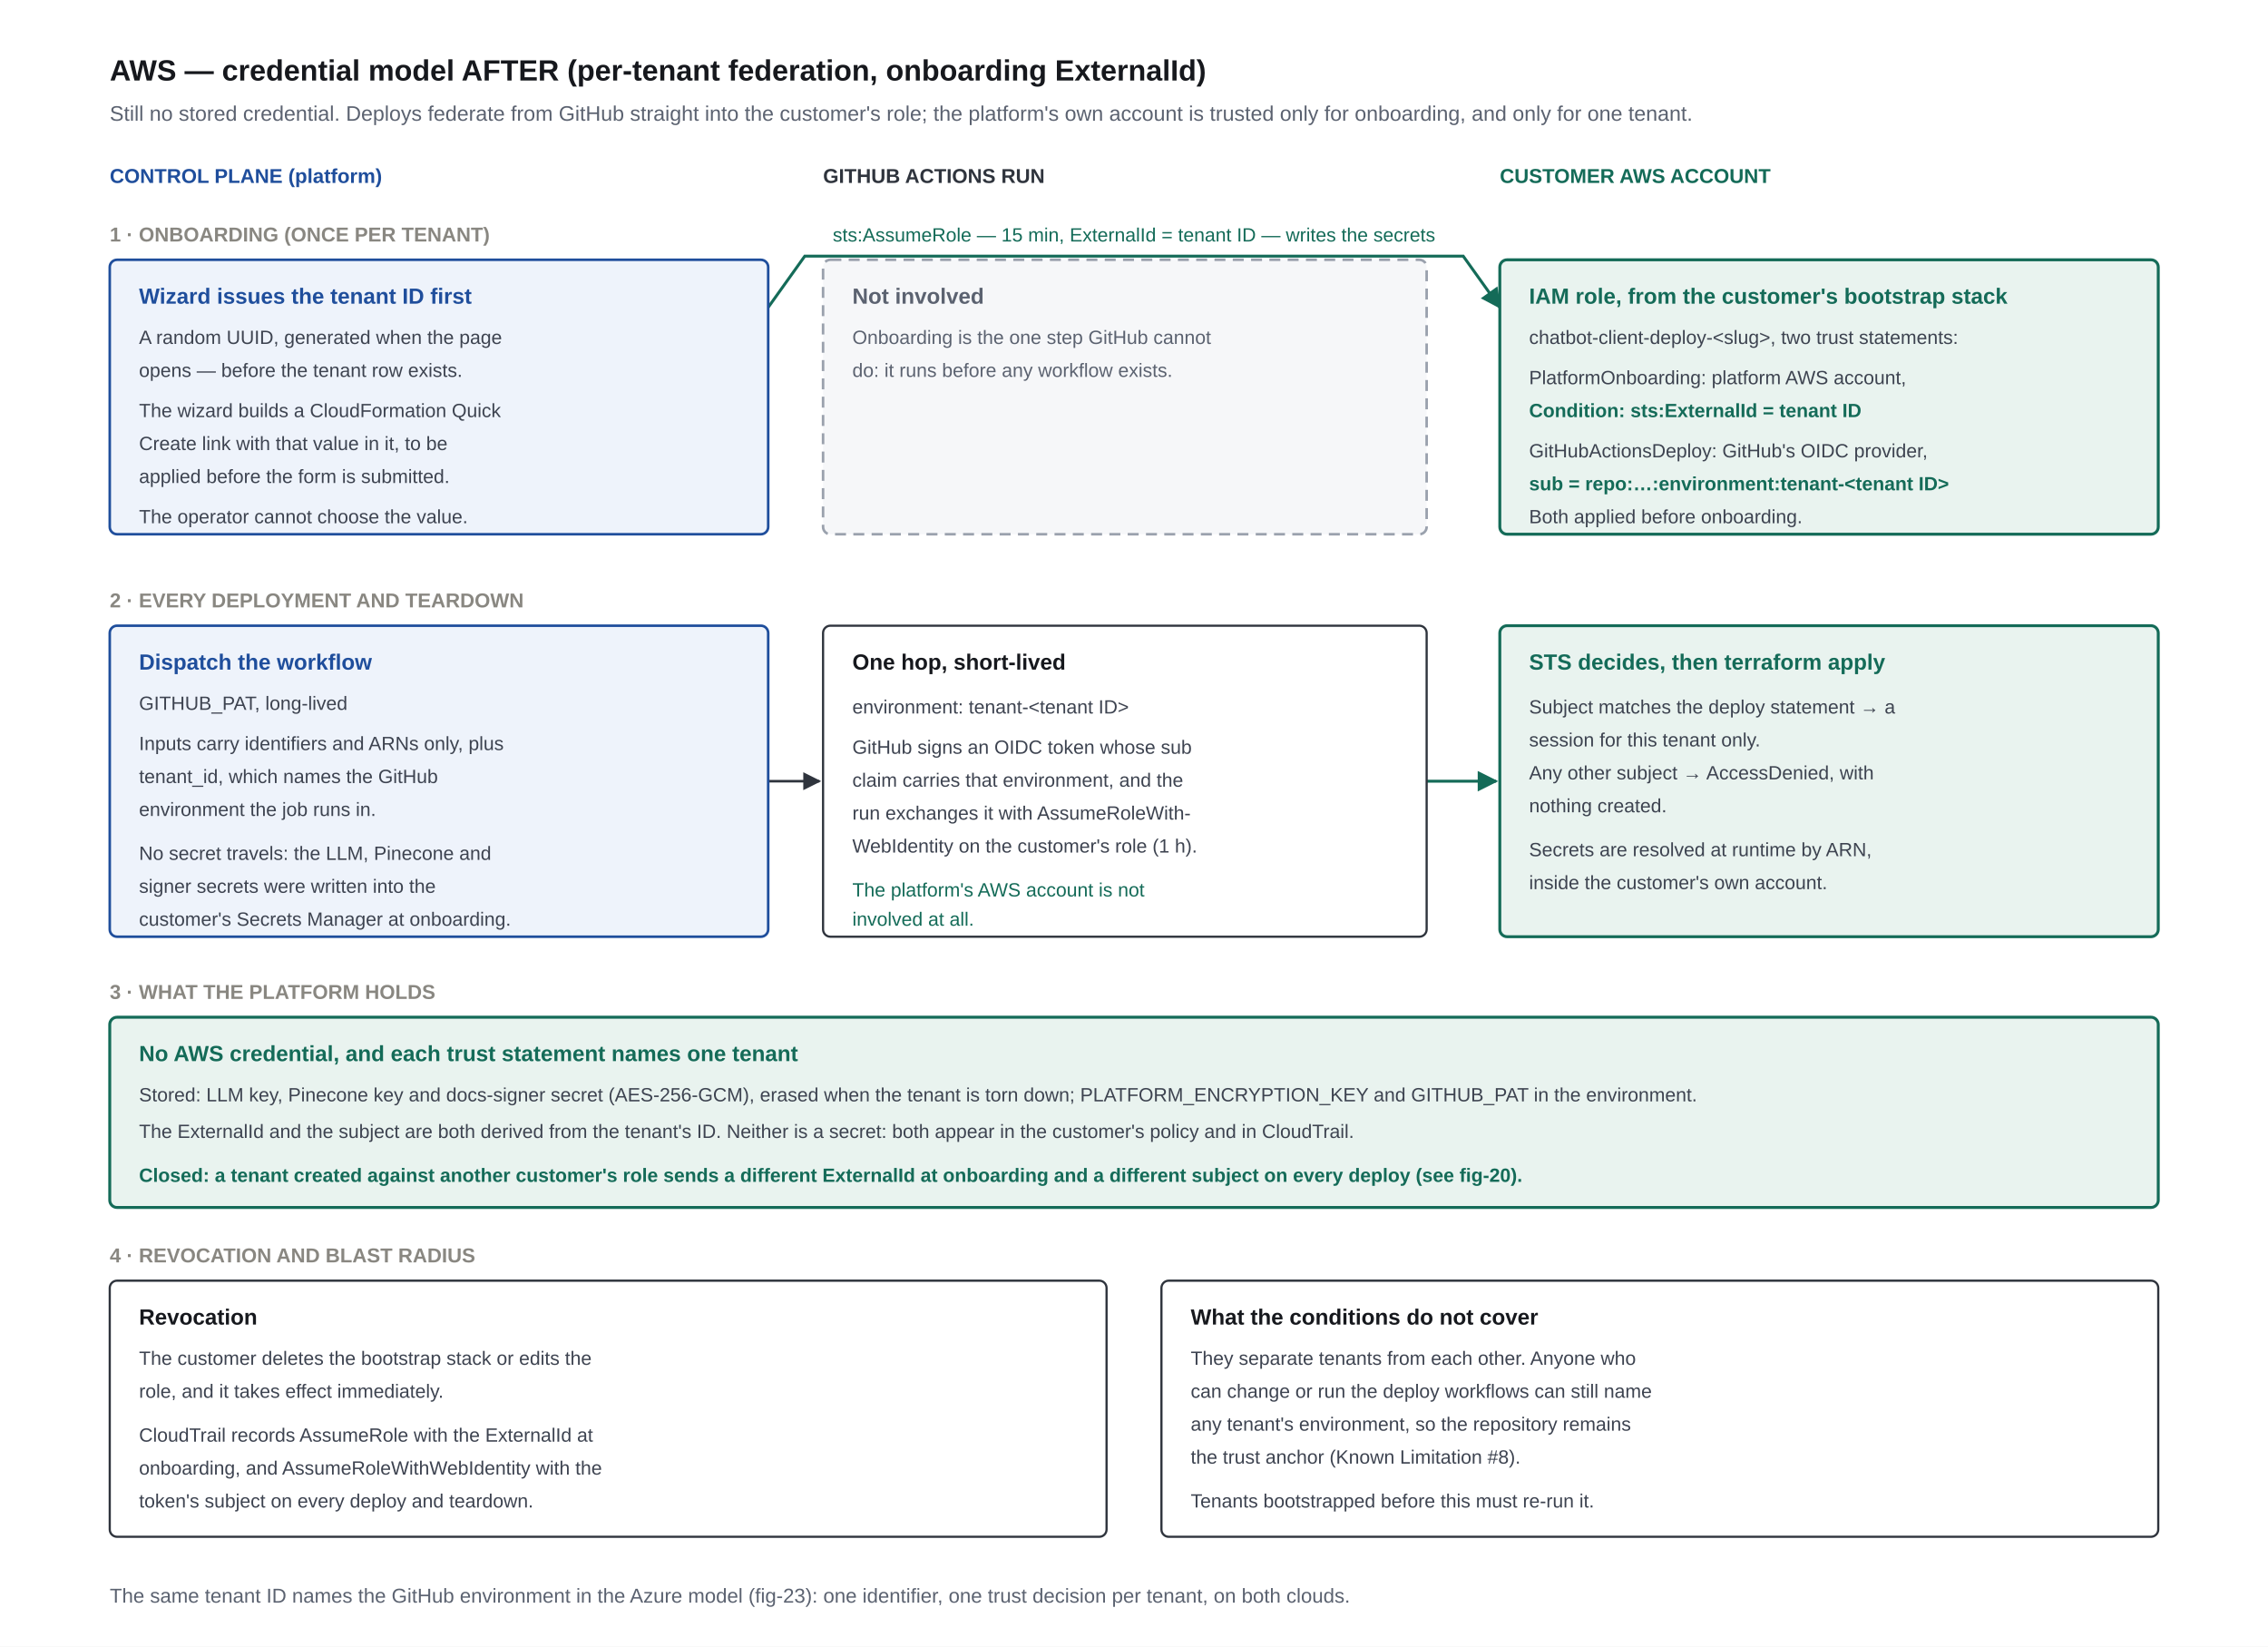
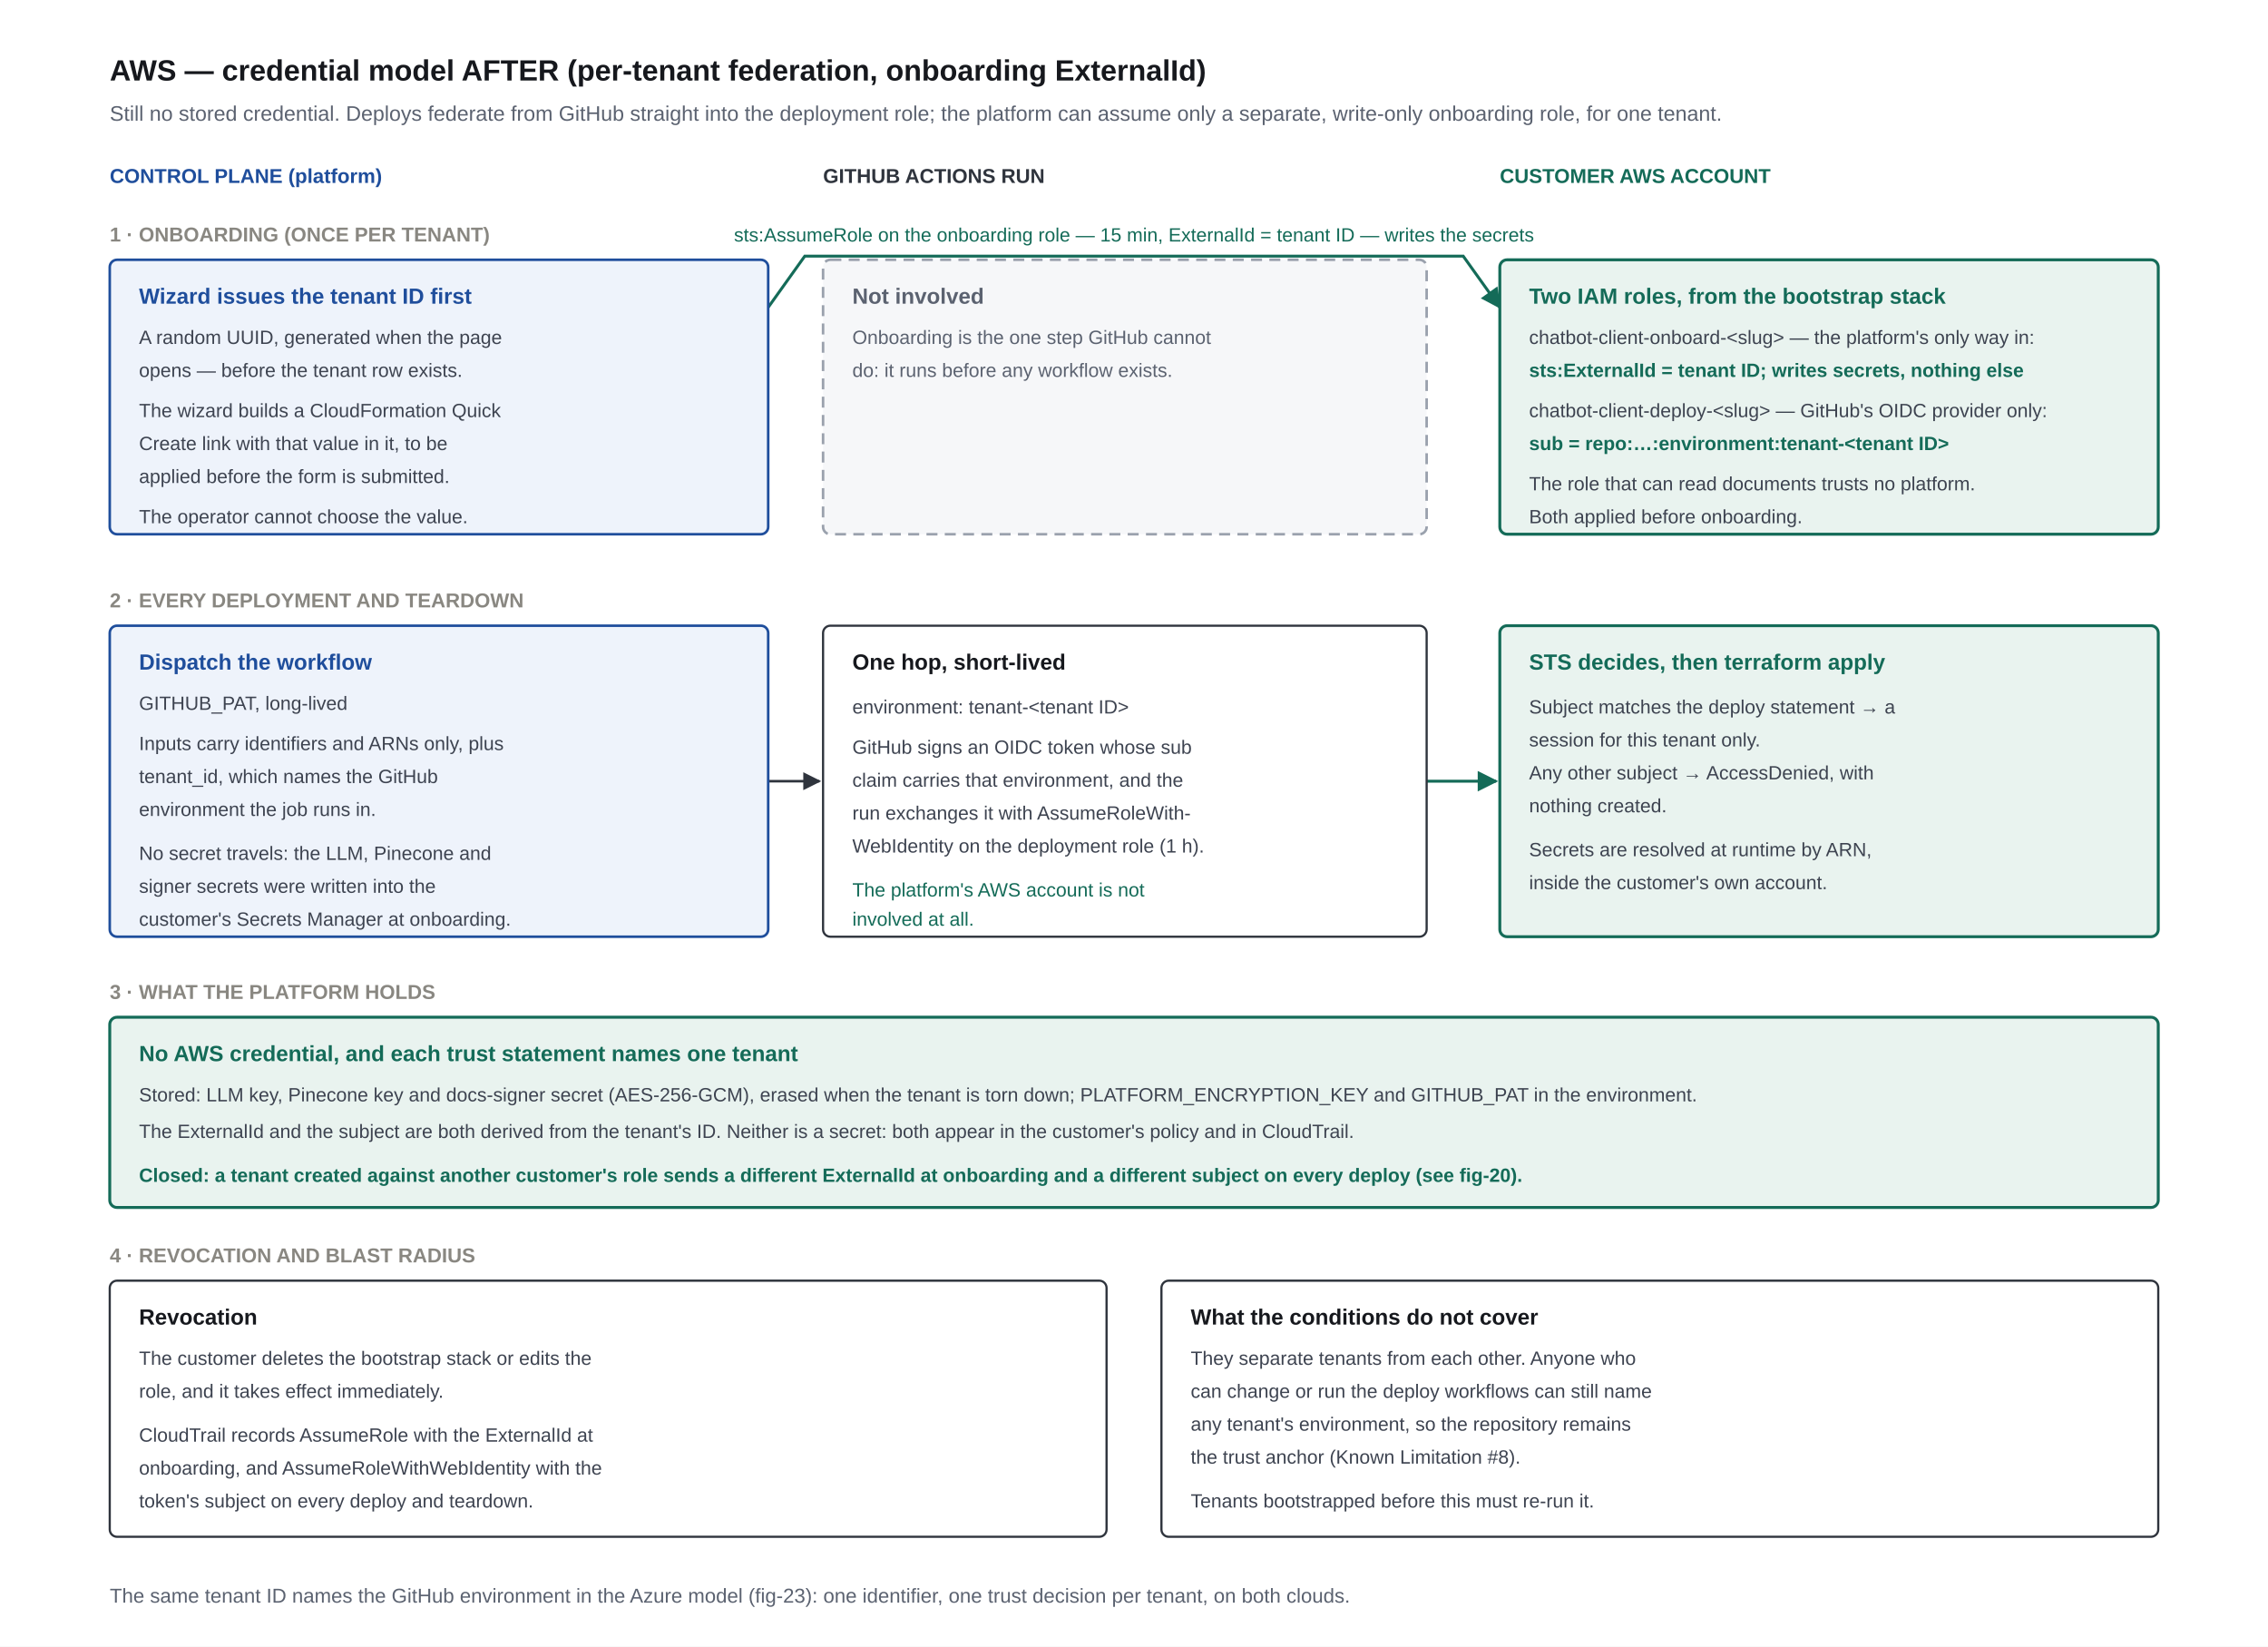
<svg xmlns="http://www.w3.org/2000/svg" viewBox="0 0 1240 900" width="1240" height="900" role="img" aria-label="AWS credential model after the change: deploys federate from GitHub straight into the customer's role on a subject naming the tenant's environment, and the platform's own account is trusted only for onboarding, bound to the tenant by sts:ExternalId.">
  <rect x="0" y="0" width="1240" height="900" fill="#ffffff" />
  <defs>
    <marker id="a" viewBox="0 0 10 10" refX="9" refY="5" markerWidth="7" markerHeight="7" orient="auto-start-reverse">
      <path d="M 0 0 L 10 5 L 0 10 z" fill="#2f343d" />
    </marker>
    <marker id="ag" viewBox="0 0 10 10" refX="9" refY="5" markerWidth="7" markerHeight="7" orient="auto-start-reverse">
      <path d="M 0 0 L 10 5 L 0 10 z" fill="#146b58" />
    </marker>
  </defs>
  <g font-family="Arial, Helvetica, sans-serif" fill="#16181d">
    <text x="60" y="44" font-size="16" font-weight="bold">AWS — credential model AFTER (per-tenant federation, onboarding ExternalId)</text>
-     <text x="60" y="66" font-size="11.5" fill="#5b6270">Still no stored credential. Deploys federate from GitHub straight into the customer's role; the platform's own account is trusted only for onboarding, and only for one tenant.</text>
+     <text x="60" y="66" font-size="11.5" fill="#5b6270">Still no stored credential. Deploys federate from GitHub straight into the deployment role; the platform can assume only a separate, write-only onboarding role, for one tenant.</text>
    <text x="60" y="100" font-size="11" font-weight="bold" fill="#1f4e9c">CONTROL PLANE (platform)</text>
    <text x="450" y="100" font-size="11" font-weight="bold" fill="#2f343d">GITHUB ACTIONS RUN</text>
    <text x="820" y="100" font-size="11" font-weight="bold" fill="#146b58">CUSTOMER AWS ACCOUNT</text>
    <text x="60" y="132" font-size="11" font-weight="bold" fill="#898781">1 · ONBOARDING (ONCE PER TENANT)</text>
    <polyline points="420,168 440,140 800,140 820,168" fill="none" stroke="#146b58" stroke-width="1.6" marker-end="url(#ag)" />
-     <text x="620" y="132" font-size="10.5" text-anchor="middle" fill="#146b58">sts:AssumeRole — 15 min, ExternalId = tenant ID — writes the secrets</text>
+     <text x="620" y="132" font-size="10.5" text-anchor="middle" fill="#146b58">sts:AssumeRole on the onboarding role — 15 min, ExternalId = tenant ID — writes the secrets</text>
    <rect x="60" y="142" width="360" height="150" rx="4" fill="#eef3fb" stroke="#1f4e9c" stroke-width="1.4" />
    <text x="76" y="166" font-size="12" font-weight="bold" fill="#1f4e9c">Wizard issues the tenant ID first</text>
    <g font-size="10.5" fill="#3d4350">
      <text x="76" y="188">A random UUID, generated when the page</text>
      <text x="76" y="206">opens — before the tenant row exists.</text>
      <text x="76" y="228">The wizard builds a CloudFormation Quick</text>
      <text x="76" y="246">Create link with that value in it, to be</text>
      <text x="76" y="264">applied before the form is submitted.</text>
      <text x="76" y="286">The operator cannot choose the value.</text>
    </g>
    <rect x="450" y="142" width="330" height="150" rx="4" fill="#f6f7f9" stroke="#9aa1ad" stroke-width="1.4" stroke-dasharray="6 4" />
    <text x="466" y="166" font-size="12" font-weight="bold" fill="#5b6270">Not involved</text>
    <text x="466" y="188" font-size="10.5" fill="#5b6270">Onboarding is the one step GitHub cannot</text>
    <text x="466" y="206" font-size="10.5" fill="#5b6270">do: it runs before any workflow exists.</text>
    <rect x="820" y="142" width="360" height="150" rx="4" fill="#e9f3ef" stroke="#146b58" stroke-width="1.6" />
-     <text x="836" y="166" font-size="12" font-weight="bold" fill="#146b58">IAM role, from the customer's bootstrap stack</text>
-     <g font-size="10.5" fill="#3d4350">
-       <text x="836" y="188">chatbot-client-deploy-&lt;slug&gt;, two trust statements:</text>
-       <text x="836" y="210">PlatformOnboarding: platform AWS account,</text>
-     </g>
-     <text x="836" y="228" font-size="10.5" font-weight="bold" fill="#146b58">  Condition: sts:ExternalId = tenant ID</text>
-     <text x="836" y="250" font-size="10.5" fill="#3d4350">GitHubActionsDeploy: GitHub's OIDC provider,</text>
-     <text x="836" y="268" font-size="10.5" font-weight="bold" fill="#146b58">  sub = repo:…:environment:tenant-&lt;tenant ID&gt;</text>
+     <text x="836" y="166" font-size="12" font-weight="bold" fill="#146b58">Two IAM roles, from the bootstrap stack</text>
+     <text x="836" y="188" font-size="10.5" fill="#3d4350">chatbot-client-onboard-&lt;slug&gt; — the platform's only way in:</text>
+     <text x="836" y="206" font-size="10.5" font-weight="bold" fill="#146b58">  sts:ExternalId = tenant ID; writes secrets, nothing else</text>
+     <text x="836" y="228" font-size="10.5" fill="#3d4350">chatbot-client-deploy-&lt;slug&gt; — GitHub's OIDC provider only:</text>
+     <text x="836" y="246" font-size="10.5" font-weight="bold" fill="#146b58">  sub = repo:…:environment:tenant-&lt;tenant ID&gt;</text>
+     <text x="836" y="268" font-size="10.5" fill="#3d4350">The role that can read documents trusts no platform.</text>
    <text x="836" y="286" font-size="10.5" fill="#3d4350">Both applied before onboarding.</text>
    <text x="60" y="332" font-size="11" font-weight="bold" fill="#898781">2 · EVERY DEPLOYMENT AND TEARDOWN</text>
    <line x1="420" y1="427" x2="448" y2="427" stroke="#2f343d" stroke-width="1.4" marker-end="url(#a)" />
    <line x1="780" y1="427" x2="818" y2="427" stroke="#146b58" stroke-width="1.6" marker-end="url(#ag)" />
    <rect x="60" y="342" width="360" height="170" rx="4" fill="#eef3fb" stroke="#1f4e9c" stroke-width="1.4" />
    <text x="76" y="366" font-size="12" font-weight="bold" fill="#1f4e9c">Dispatch the workflow</text>
    <g font-size="10.5" fill="#3d4350">
      <text x="76" y="388">GITHUB_PAT, long-lived</text>
      <text x="76" y="410">Inputs carry identifiers and ARNs only, plus</text>
      <text x="76" y="428">tenant_id, which names the GitHub</text>
      <text x="76" y="446">environment the job runs in.</text>
      <text x="76" y="470">No secret travels: the LLM, Pinecone and</text>
      <text x="76" y="488">signer secrets were written into the</text>
      <text x="76" y="506">customer's Secrets Manager at onboarding.</text>
    </g>
    <rect x="450" y="342" width="330" height="170" rx="4" fill="#ffffff" stroke="#2f343d" stroke-width="1.2" />
    <text x="466" y="366" font-size="12" font-weight="bold">One hop, short-lived</text>
    <g font-size="10.5" fill="#3d4350">
      <text x="466" y="390">environment: tenant-&lt;tenant ID&gt;</text>
      <text x="466" y="412">GitHub signs an OIDC token whose sub</text>
      <text x="466" y="430">claim carries that environment, and the</text>
      <text x="466" y="448">run exchanges it with AssumeRoleWith-</text>
-       <text x="466" y="466">WebIdentity on the customer's role (1 h).</text>
+       <text x="466" y="466">WebIdentity on the deployment role (1 h).</text>
    </g>
    <text x="466" y="490" font-size="10.5" fill="#146b58">The platform's AWS account is not</text>
    <text x="466" y="506" font-size="10.5" fill="#146b58">involved at all.</text>
    <rect x="820" y="342" width="360" height="170" rx="4" fill="#e9f3ef" stroke="#146b58" stroke-width="1.6" />
    <text x="836" y="366" font-size="12" font-weight="bold" fill="#146b58">STS decides, then terraform apply</text>
    <g font-size="10.5" fill="#3d4350">
      <text x="836" y="390">Subject matches the deploy statement → a</text>
      <text x="836" y="408">session for this tenant only.</text>
      <text x="836" y="426">Any other subject → AccessDenied, with</text>
      <text x="836" y="444">nothing created.</text>
      <text x="836" y="468">Secrets are resolved at runtime by ARN,</text>
      <text x="836" y="486">inside the customer's own account.</text>
    </g>
    <text x="60" y="546" font-size="11" font-weight="bold" fill="#898781">3 · WHAT THE PLATFORM HOLDS</text>
    <rect x="60" y="556" width="1120" height="104" rx="4" fill="#e9f3ef" stroke="#146b58" stroke-width="1.6" />
    <text x="76" y="580" font-size="12" font-weight="bold" fill="#146b58">No AWS credential, and each trust statement names one tenant</text>
    <g font-size="10.5" fill="#3d4350">
      <text x="76" y="602">Stored: LLM key, Pinecone key and docs-signer secret (AES-256-GCM), erased when the tenant is torn down; PLATFORM_ENCRYPTION_KEY and GITHUB_PAT in the environment.</text>
      <text x="76" y="622">The ExternalId and the subject are both derived from the tenant's ID. Neither is a secret: both appear in the customer's policy and in CloudTrail.</text>
    </g>
    <text x="76" y="646" font-size="10.5" font-weight="bold" fill="#146b58">Closed: a tenant created against another customer's role sends a different ExternalId at onboarding and a different subject on every deploy (see fig-20).</text>
    <text x="60" y="690" font-size="11" font-weight="bold" fill="#898781">4 · REVOCATION AND BLAST RADIUS</text>
    <rect x="60" y="700" width="545" height="140" rx="4" fill="#ffffff" stroke="#2f343d" stroke-width="1.2" />
    <text x="76" y="724" font-size="12" font-weight="bold">Revocation</text>
    <g font-size="10.5" fill="#3d4350">
      <text x="76" y="746">The customer deletes the bootstrap stack or edits the</text>
      <text x="76" y="764">role, and it takes effect immediately.</text>
      <text x="76" y="788">CloudTrail records AssumeRole with the ExternalId at</text>
      <text x="76" y="806">onboarding, and AssumeRoleWithWebIdentity with the</text>
      <text x="76" y="824">token's subject on every deploy and teardown.</text>
    </g>
    <rect x="635" y="700" width="545" height="140" rx="4" fill="#ffffff" stroke="#2f343d" stroke-width="1.2" />
    <text x="651" y="724" font-size="12" font-weight="bold">What the conditions do not cover</text>
    <g font-size="10.5" fill="#3d4350">
      <text x="651" y="746">They separate tenants from each other. Anyone who</text>
      <text x="651" y="764">can change or run the deploy workflows can still name</text>
      <text x="651" y="782">any tenant's environment, so the repository remains</text>
      <text x="651" y="800">the trust anchor (Known Limitation #8).</text>
      <text x="651" y="824">Tenants bootstrapped before this must re-run it.</text>
    </g>
    <text x="60" y="876" font-size="11" fill="#5b6270">The same tenant ID names the GitHub environment in the Azure model (fig-23): one identifier, one trust decision per tenant, on both clouds.</text>
  </g>
</svg>
